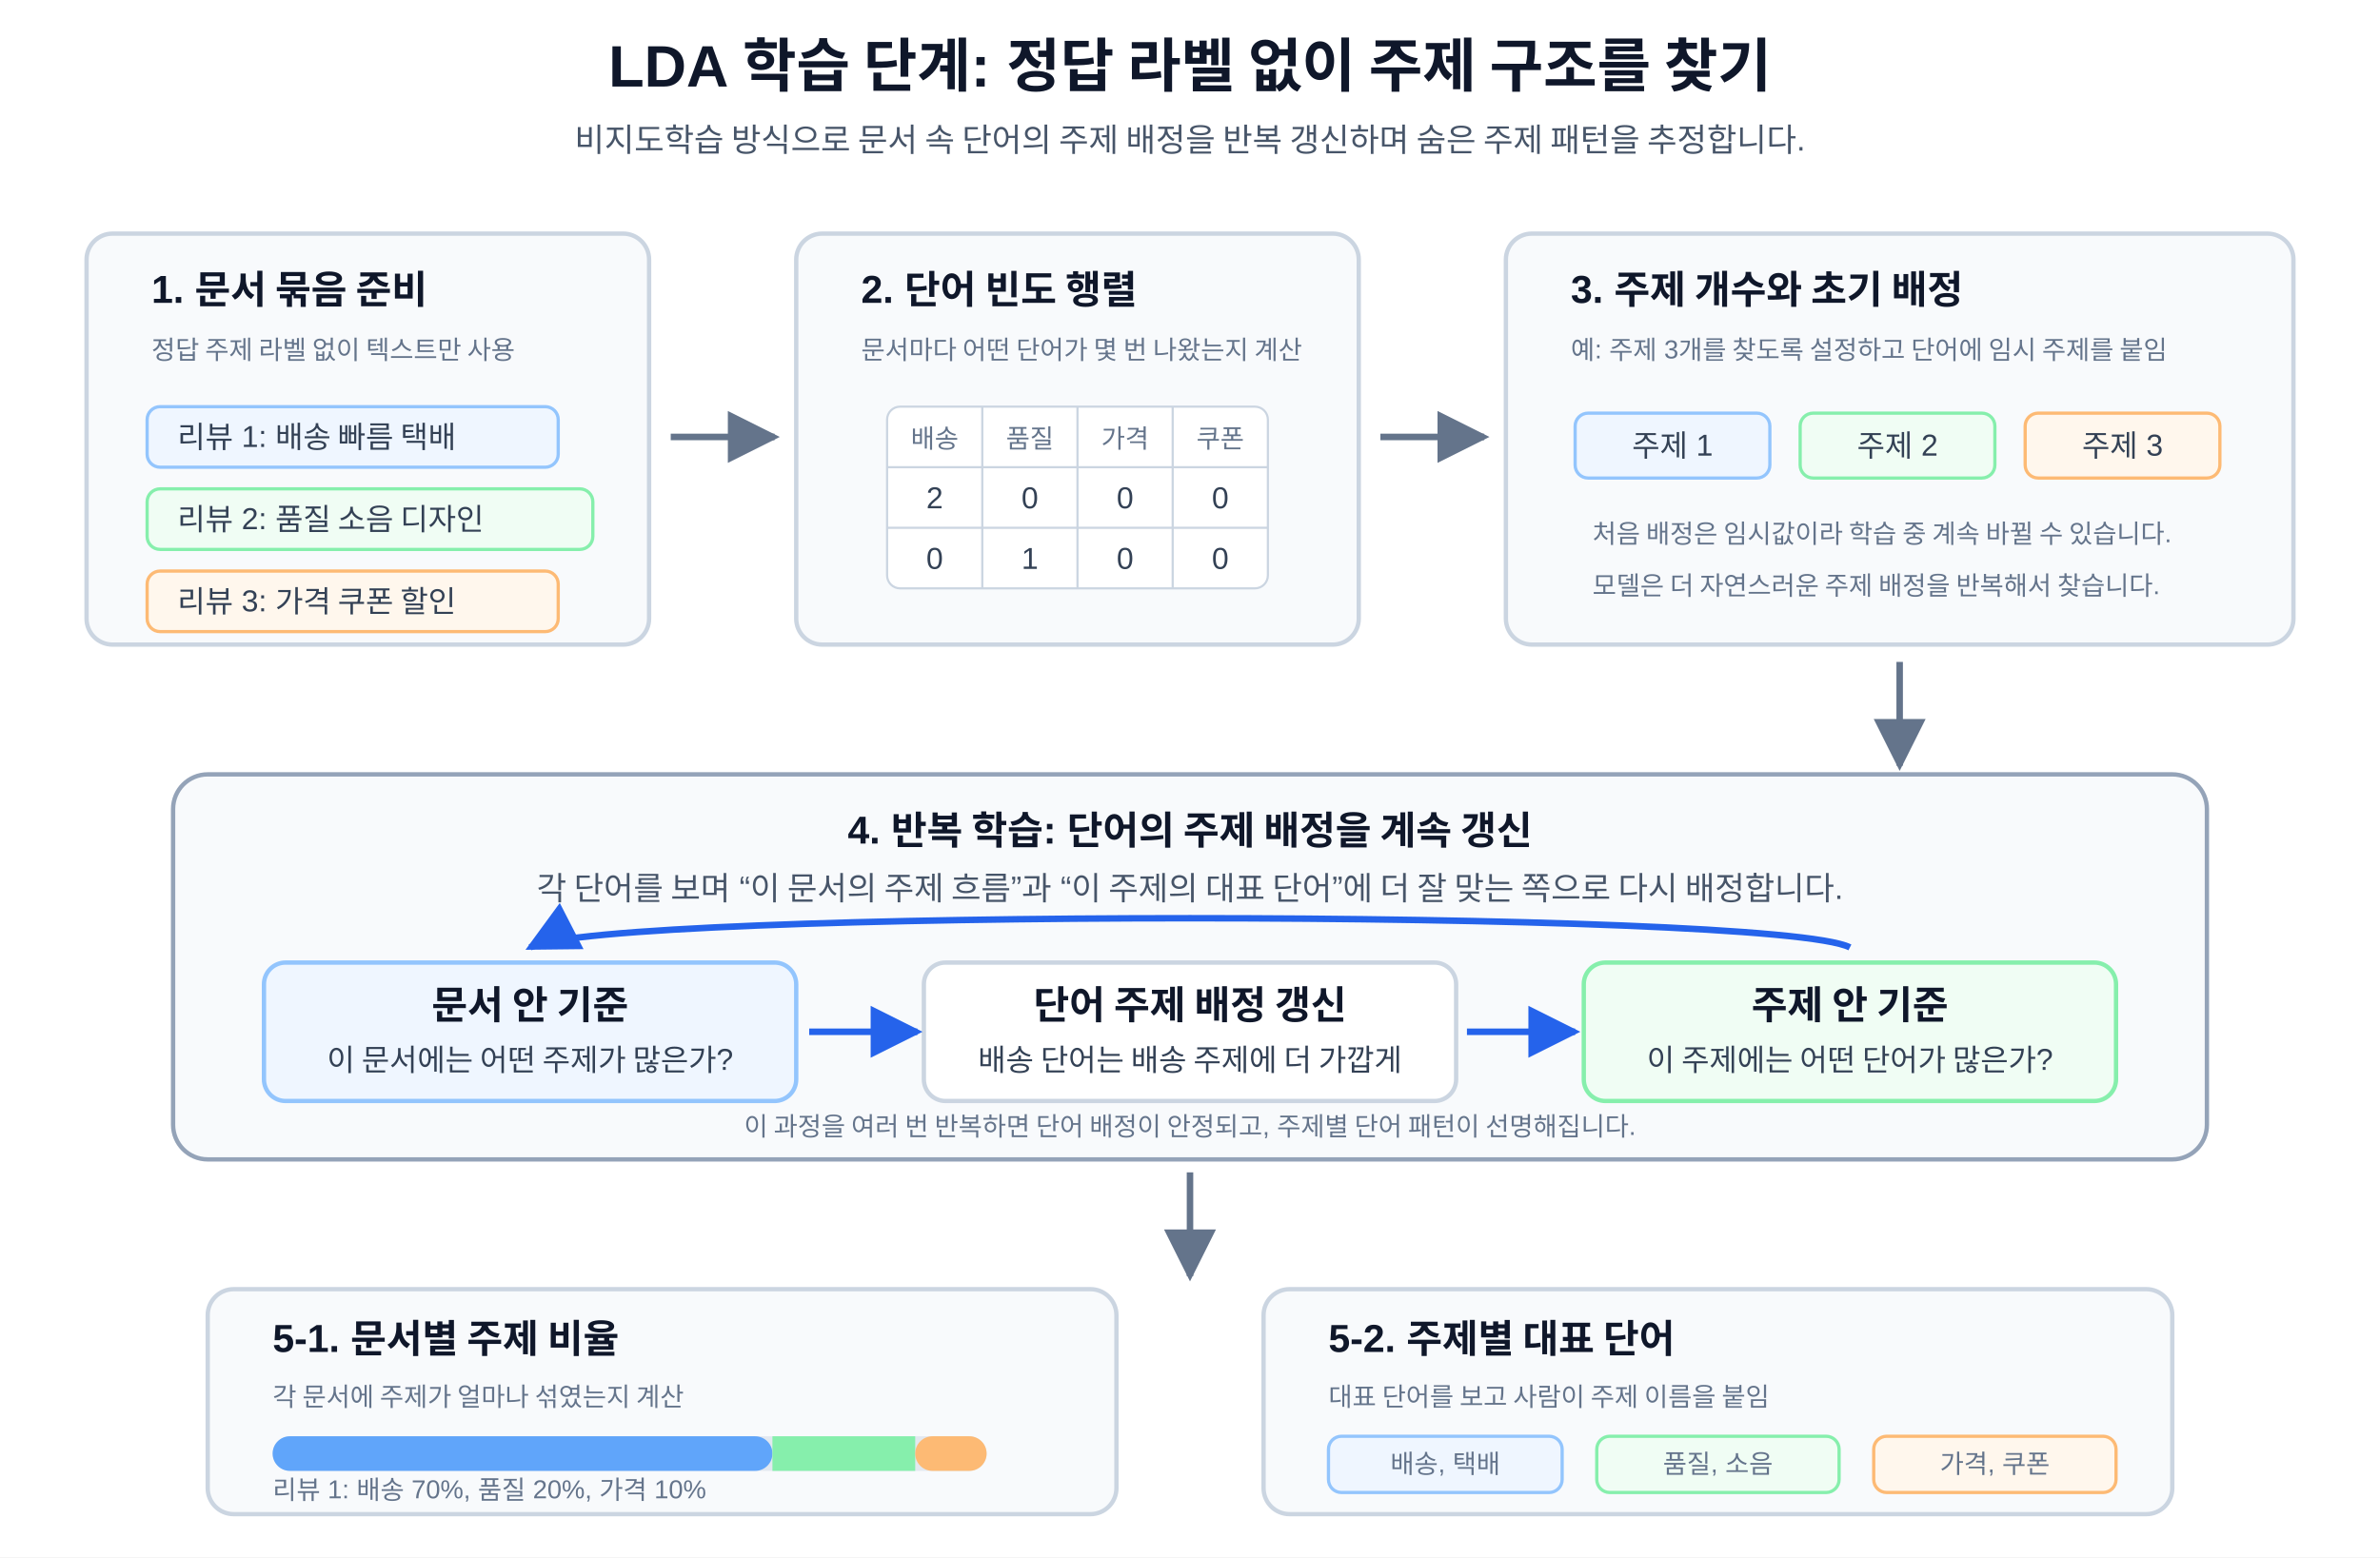
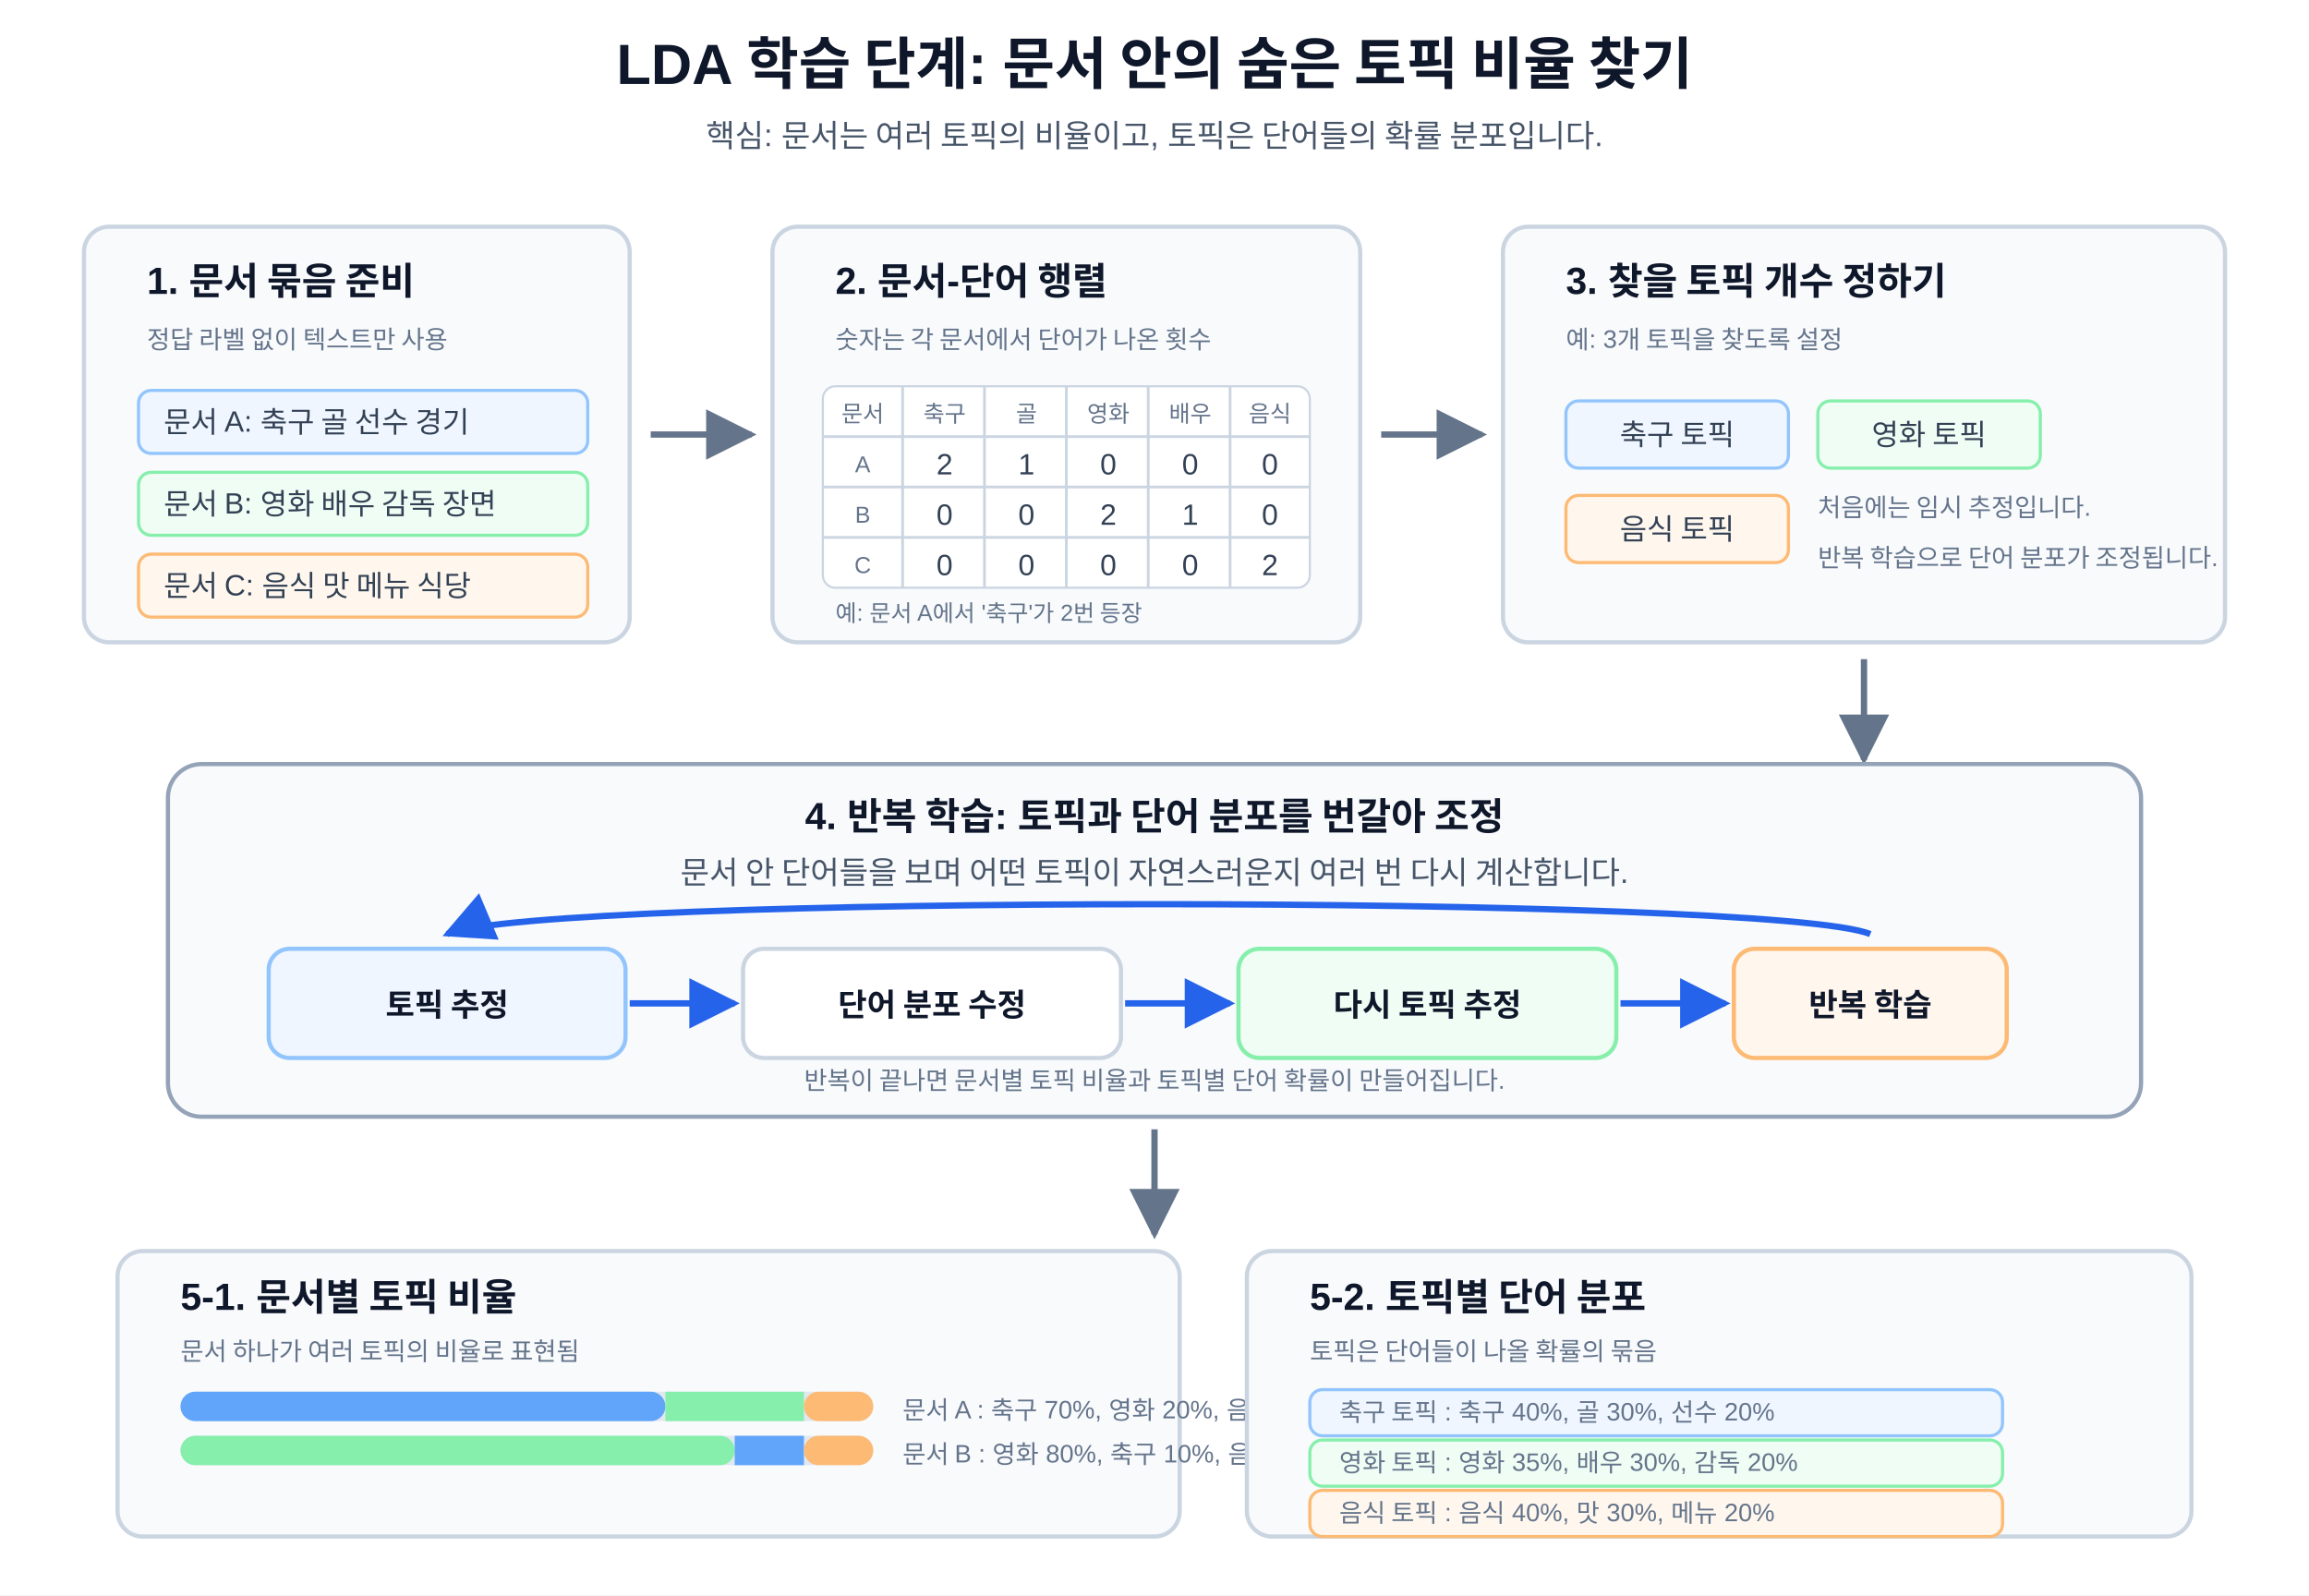
- <svg xmlns="http://www.w3.org/2000/svg" width="1100" height="720" viewBox="0 0 1100 720" role="img" aria-labelledby="title desc">
+ <svg xmlns="http://www.w3.org/2000/svg" width="1100" height="760" viewBox="0 0 1100 760" role="img" aria-labelledby="title desc">
  <defs>
    <style>
      .bg { fill: #ffffff; }
      .title { font-family: "Malgun Gothic", Arial, sans-serif; font-size: 27px; font-weight: 700; fill: #0f172a; }
      .subtitle { font-family: "Malgun Gothic", Arial, sans-serif; font-size: 15px; fill: #475569; }
      .card { fill: #f8fafc; stroke: #cbd5e1; stroke-width: 2; }
      .panel { fill: #f8fafc; stroke: #94a3b8; stroke-width: 2; }
      .h { font-family: "Malgun Gothic", Arial, sans-serif; font-size: 18px; font-weight: 700; fill: #0f172a; }
+       .m { font-family: "Malgun Gothic", Arial, sans-serif; font-size: 15px; font-weight: 700; fill: #0f172a; }
      .t { font-family: "Malgun Gothic", Arial, sans-serif; font-size: 14px; fill: #334155; }
      .s { font-family: "Malgun Gothic", Arial, sans-serif; font-size: 12px; fill: #64748b; }
+       .xs { font-family: "Malgun Gothic", Arial, sans-serif; font-size: 11px; fill: #64748b; }
      .chip { stroke-width: 1.5; rx: 6; }
      .blue { fill: #eff6ff; stroke: #93c5fd; }
      .green { fill: #f0fdf4; stroke: #86efac; }
      .orange { fill: #fff7ed; stroke: #fdba74; }
      .purple { fill: #f5f3ff; stroke: #c4b5fd; }
      .arrow { stroke: #64748b; stroke-width: 3; fill: none; marker-end: url(#arrow); }
      .cycle { stroke: #2563eb; stroke-width: 3; fill: none; marker-end: url(#blueArrow); }
+       .grid { stroke: #cbd5e1; stroke-width: 1.3; }
+       .bar-bg { fill: #e2e8f0; }
+       .bar-football { fill: #60a5fa; }
+       .bar-movie { fill: #86efac; }
+       .bar-food { fill: #fdba74; }
    </style>
    <marker id="arrow" viewBox="0 0 10 10" refX="9" refY="5" markerWidth="8" markerHeight="8" orient="auto-start-reverse">
      <path d="M0 0 L10 5 L0 10 z" fill="#64748b" />
    </marker>
    <marker id="blueArrow" viewBox="0 0 10 10" refX="9" refY="5" markerWidth="8" markerHeight="8" orient="auto-start-reverse">
      <path d="M0 0 L10 5 L0 10 z" fill="#2563eb" />
    </marker>
  </defs>
-   <rect class="bg" width="1100" height="720" />
-   <text class="title" x="550" y="40" text-anchor="middle">LDA 학습 단계: 정답 라벨 없이 주제 구조를 찾기</text>
-   <text class="subtitle" x="550" y="70" text-anchor="middle">비지도학습 방식으로 문서 속 단어의 주제 배정을 반복 갱신하며 숨은 주제 패턴을 추정합니다.</text>
+   <rect class="bg" width="1100" height="760" />
+   <text class="title" x="550" y="40" text-anchor="middle">LDA 학습 단계: 문서 안의 숨은 토픽 비율 찾기</text>
+   <text class="subtitle" x="550" y="70" text-anchor="middle">핵심: 문서는 여러 토픽의 비율이고, 토픽은 단어들의 확률 분포입니다.</text>
  <g>
-     <rect class="card" x="40" y="108" width="260" height="190" rx="12" />
+     <rect class="card" x="40" y="108" width="260" height="198" rx="12" />
    <text class="h" x="70" y="140">1. 문서 묶음 준비</text>
-     <text class="s" x="70" y="166">정답 주제 라벨 없이 텍스트만 사용</text>
-     <rect class="chip blue" x="68" y="188" width="190" height="28" />
-     <text class="t" x="82" y="207">리뷰 1: 배송 빠름 택배</text>
-     <rect class="chip green" x="68" y="226" width="206" height="28" />
-     <text class="t" x="82" y="245">리뷰 2: 품질 소음 디자인</text>
-     <rect class="chip orange" x="68" y="264" width="190" height="28" />
-     <text class="t" x="82" y="283">리뷰 3: 가격 쿠폰 할인</text>
+     <text class="s" x="70" y="166">정답 라벨 없이 텍스트만 사용</text>
+     <rect class="chip blue" x="66" y="186" width="214" height="30" />
+     <text class="t" x="78" y="206">문서 A: 축구 골 선수 경기</text>
+     <rect class="chip green" x="66" y="225" width="214" height="30" />
+     <text class="t" x="78" y="245">문서 B: 영화 배우 감독 장면</text>
+     <rect class="chip orange" x="66" y="264" width="214" height="30" />
+     <text class="t" x="78" y="284">문서 C: 음식 맛 메뉴 식당</text>
  </g>
-   <path class="arrow" d="M310 202 C328 202, 340 202, 358 202" />
+   <path class="arrow" d="M310 207 C328 207, 340 207, 358 207" />
  <g>
-     <rect class="card" x="368" y="108" width="260" height="190" rx="12" />
-     <text class="h" x="398" y="140">2. 단어 빈도 행렬</text>
-     <text class="s" x="398" y="166">문서마다 어떤 단어가 몇 번 나왔는지 계산</text>
-     <rect x="410" y="188" width="176" height="84" rx="6" fill="#ffffff" stroke="#cbd5e1" />
-     <line x1="454" y1="188" x2="454" y2="272" stroke="#cbd5e1" />
-     <line x1="498" y1="188" x2="498" y2="272" stroke="#cbd5e1" />
-     <line x1="542" y1="188" x2="542" y2="272" stroke="#cbd5e1" />
-     <line x1="410" y1="216" x2="586" y2="216" stroke="#cbd5e1" />
-     <line x1="410" y1="244" x2="586" y2="244" stroke="#cbd5e1" />
-     <text class="s" x="432" y="207" text-anchor="middle">배송</text>
-     <text class="s" x="476" y="207" text-anchor="middle">품질</text>
-     <text class="s" x="520" y="207" text-anchor="middle">가격</text>
-     <text class="s" x="564" y="207" text-anchor="middle">쿠폰</text>
-     <text class="t" x="432" y="235" text-anchor="middle">2</text>
-     <text class="t" x="476" y="235" text-anchor="middle">0</text>
-     <text class="t" x="520" y="235" text-anchor="middle">0</text>
-     <text class="t" x="564" y="235" text-anchor="middle">0</text>
-     <text class="t" x="432" y="263" text-anchor="middle">0</text>
-     <text class="t" x="476" y="263" text-anchor="middle">1</text>
-     <text class="t" x="520" y="263" text-anchor="middle">0</text>
-     <text class="t" x="564" y="263" text-anchor="middle">0</text>
+     <rect class="card" x="368" y="108" width="280" height="198" rx="12" />
+     <text class="h" x="398" y="140">2. 문서-단어 행렬</text>
+     <text class="s" x="398" y="166">숫자는 각 문서에서 단어가 나온 횟수</text>
+     <rect x="392" y="184" width="232" height="96" rx="6" fill="#ffffff" stroke="#cbd5e1" />
+     <line x1="430" y1="184" x2="430" y2="280" class="grid" />
+     <line x1="469" y1="184" x2="469" y2="280" class="grid" />
+     <line x1="508" y1="184" x2="508" y2="280" class="grid" />
+     <line x1="547" y1="184" x2="547" y2="280" class="grid" />
+     <line x1="586" y1="184" x2="586" y2="280" class="grid" />
+     <line x1="392" y1="208" x2="624" y2="208" class="grid" />
+     <line x1="392" y1="232" x2="624" y2="232" class="grid" />
+     <line x1="392" y1="256" x2="624" y2="256" class="grid" />
+     <text class="xs" x="411" y="201" text-anchor="middle">문서</text>
+     <text class="xs" x="450" y="201" text-anchor="middle">축구</text>
+     <text class="xs" x="489" y="201" text-anchor="middle">골</text>
+     <text class="xs" x="528" y="201" text-anchor="middle">영화</text>
+     <text class="xs" x="567" y="201" text-anchor="middle">배우</text>
+     <text class="xs" x="605" y="201" text-anchor="middle">음식</text>
+     <text class="xs" x="411" y="225" text-anchor="middle">A</text>
+     <text class="t" x="450" y="226" text-anchor="middle">2</text>
+     <text class="t" x="489" y="226" text-anchor="middle">1</text>
+     <text class="t" x="528" y="226" text-anchor="middle">0</text>
+     <text class="t" x="567" y="226" text-anchor="middle">0</text>
+     <text class="t" x="605" y="226" text-anchor="middle">0</text>
+     <text class="xs" x="411" y="249" text-anchor="middle">B</text>
+     <text class="t" x="450" y="250" text-anchor="middle">0</text>
+     <text class="t" x="489" y="250" text-anchor="middle">0</text>
+     <text class="t" x="528" y="250" text-anchor="middle">2</text>
+     <text class="t" x="567" y="250" text-anchor="middle">1</text>
+     <text class="t" x="605" y="250" text-anchor="middle">0</text>
+     <text class="xs" x="411" y="273" text-anchor="middle">C</text>
+     <text class="t" x="450" y="274" text-anchor="middle">0</text>
+     <text class="t" x="489" y="274" text-anchor="middle">0</text>
+     <text class="t" x="528" y="274" text-anchor="middle">0</text>
+     <text class="t" x="567" y="274" text-anchor="middle">0</text>
+     <text class="t" x="605" y="274" text-anchor="middle">2</text>
+     <text class="xs" x="398" y="296">예: 문서 A에서 '축구'가 2번 등장</text>
  </g>
-   <path class="arrow" d="M638 202 C656 202, 668 202, 686 202" />
+   <path class="arrow" d="M658 207 C676 207, 688 207, 706 207" />
  <g>
-     <rect class="card" x="696" y="108" width="364" height="190" rx="12" />
-     <text class="h" x="726" y="140">3. 주제 개수와 초기 배정</text>
-     <text class="s" x="726" y="166">예: 주제 3개를 찾도록 설정하고 단어에 임시 주제를 붙임</text>
-     <rect class="chip blue" x="728" y="191" width="90" height="30" />
-     <text class="t" x="773" y="211" text-anchor="middle">주제 1</text>
-     <rect class="chip green" x="832" y="191" width="90" height="30" />
-     <text class="t" x="877" y="211" text-anchor="middle">주제 2</text>
-     <rect class="chip orange" x="936" y="191" width="90" height="30" />
-     <text class="t" x="981" y="211" text-anchor="middle">주제 3</text>
-     <text class="s" x="736" y="251">처음 배정은 임시값이라 학습 중 계속 바뀔 수 있습니다.</text>
-     <text class="s" x="736" y="275">모델은 더 자연스러운 주제 배정을 반복해서 찾습니다.</text>
+     <rect class="card" x="716" y="108" width="344" height="198" rx="12" />
+     <text class="h" x="746" y="140">3. 찾을 토픽 개수 정하기</text>
+     <text class="s" x="746" y="166">예: 3개 토픽을 찾도록 설정</text>
+     <rect class="chip blue" x="746" y="191" width="106" height="32" />
+     <text class="t" x="799" y="212" text-anchor="middle">축구 토픽</text>
+     <rect class="chip green" x="866" y="191" width="106" height="32" />
+     <text class="t" x="919" y="212" text-anchor="middle">영화 토픽</text>
+     <rect class="chip orange" x="746" y="236" width="106" height="32" />
+     <text class="t" x="799" y="257" text-anchor="middle">음식 토픽</text>
+     <text class="s" x="866" y="246">처음에는 임시 추정입니다.</text>
+     <text class="s" x="866" y="270">반복 학습으로 단어 분포가 조정됩니다.</text>
  </g>
-   <path class="arrow" d="M878 306 C878 324, 878 336, 878 354" />
+   <path class="arrow" d="M888 314 C888 332, 888 344, 888 362" />
  <g>
-     <rect class="panel" x="80" y="358" width="940" height="178" rx="16" />
-     <text class="h" x="550" y="390" text-anchor="middle">4. 반복 학습: 단어의 주제 배정을 계속 갱신</text>
-     <text class="subtitle" x="550" y="416" text-anchor="middle">각 단어를 보며 “이 문서의 주제 흐름”과 “이 주제의 대표 단어”에 더 잘 맞는 쪽으로 다시 배정합니다.</text>
-     <rect x="122" y="445" width="246" height="64" rx="10" fill="#eff6ff" stroke="#93c5fd" stroke-width="2" />
-     <text class="h" x="245" y="471" text-anchor="middle" font-size="16">문서 안 기준</text>
-     <text class="t" x="245" y="495" text-anchor="middle">이 문서에는 어떤 주제가 많은가?</text>
-     <rect x="427" y="445" width="246" height="64" rx="10" fill="#ffffff" stroke="#cbd5e1" stroke-width="2" />
-     <text class="h" x="550" y="471" text-anchor="middle" font-size="16">단어 주제 배정 갱신</text>
-     <text class="t" x="550" y="495" text-anchor="middle">배송 단어는 배송 주제에 더 가깝게</text>
-     <rect x="732" y="445" width="246" height="64" rx="10" fill="#f0fdf4" stroke="#86efac" stroke-width="2" />
-     <text class="h" x="855" y="471" text-anchor="middle" font-size="16">주제 안 기준</text>
-     <text class="t" x="855" y="495" text-anchor="middle">이 주제에는 어떤 단어가 많은가?</text>
-     <path class="cycle" d="M374 477 C394 477, 404 477, 424 477" />
-     <path class="cycle" d="M678 477 C698 477, 708 477, 728 477" />
-     <path class="cycle" d="M855 438 C820 420, 280 420, 245 438" />
-     <text class="s" x="550" y="525" text-anchor="middle">이 과정을 여러 번 반복하면 단어 배정이 안정되고, 주제별 단어 패턴이 선명해집니다.</text>
+     <rect class="panel" x="80" y="364" width="940" height="168" rx="16" />
+     <text class="h" x="550" y="395" text-anchor="middle">4. 반복 학습: 토픽과 단어 분포를 번갈아 조정</text>
+     <text class="subtitle" x="550" y="421" text-anchor="middle">문서 안 단어들을 보며 어떤 토픽이 자연스러운지 여러 번 다시 계산합니다.</text>
+     <rect x="128" y="452" width="170" height="52" rx="10" fill="#eff6ff" stroke="#93c5fd" stroke-width="2" />
+     <text class="m" x="213" y="484" text-anchor="middle">토픽 추정</text>
+     <rect x="354" y="452" width="180" height="52" rx="10" fill="#ffffff" stroke="#cbd5e1" stroke-width="2" />
+     <text class="m" x="444" y="484" text-anchor="middle">단어 분포 수정</text>
+     <rect x="590" y="452" width="180" height="52" rx="10" fill="#f0fdf4" stroke="#86efac" stroke-width="2" />
+     <text class="m" x="680" y="484" text-anchor="middle">다시 토픽 추정</text>
+     <rect x="826" y="452" width="130" height="52" rx="10" fill="#fff7ed" stroke="#fdba74" stroke-width="2" />
+     <text class="m" x="891" y="484" text-anchor="middle">반복 학습</text>
+     <path class="cycle" d="M300 478 C318 478, 332 478, 350 478" />
+     <path class="cycle" d="M536 478 C554 478, 568 478, 586 478" />
+     <path class="cycle" d="M772 478 C790 478, 804 478, 822 478" />
+     <path class="cycle" d="M891 445 C845 426, 258 426, 213 445" />
+     <text class="s" x="550" y="519" text-anchor="middle">반복이 끝나면 문서별 토픽 비율과 토픽별 단어 확률이 만들어집니다.</text>
  </g>
-   <path class="arrow" d="M550 542 C550 560, 550 572, 550 590" />
+   <path class="arrow" d="M550 538 C550 556, 550 568, 550 588" />
  <g>
-     <rect class="card" x="96" y="596" width="420" height="104" rx="12" />
-     <text class="h" x="126" y="625">5-1. 문서별 주제 비율</text>
-     <text class="s" x="126" y="650">각 문서에 주제가 얼마나 섞였는지 계산</text>
-     <rect x="126" y="664" width="330" height="16" rx="8" fill="#e2e8f0" />
-     <rect x="126" y="664" width="231" height="16" rx="8" fill="#60a5fa" />
-     <rect x="357" y="664" width="66" height="16" fill="#86efac" />
-     <rect x="423" y="664" width="33" height="16" rx="8" fill="#fdba74" />
-     <text class="s" x="126" y="693">리뷰 1: 배송 70%, 품질 20%, 가격 10%</text>
+     <rect class="card" x="56" y="596" width="506" height="136" rx="12" />
+     <text class="h" x="86" y="624">5-1. 문서별 토픽 비율</text>
+     <text class="s" x="86" y="648">문서 하나가 여러 토픽의 비율로 표현됨</text>
+     <rect x="86" y="663" width="330" height="14" rx="7" class="bar-bg" />
+     <rect x="86" y="663" width="231" height="14" rx="7" class="bar-football" />
+     <rect x="317" y="663" width="66" height="14" class="bar-movie" />
+     <rect x="383" y="663" width="33" height="14" rx="7" class="bar-food" />
+     <text class="s" x="430" y="676">문서 A : 축구 70%, 영화 20%, 음식 10%</text>
+     <rect x="86" y="684" width="330" height="14" rx="7" class="bar-bg" />
+     <rect x="86" y="684" width="264" height="14" rx="7" class="bar-movie" />
+     <rect x="350" y="684" width="33" height="14" class="bar-football" />
+     <rect x="383" y="684" width="33" height="14" rx="7" class="bar-food" />
+     <text class="s" x="430" y="697">문서 B : 영화 80%, 축구 10%, 음식 10%</text>
  </g>
  <g>
-     <rect class="card" x="584" y="596" width="420" height="104" rx="12" />
-     <text class="h" x="614" y="625">5-2. 주제별 대표 단어</text>
-     <text class="s" x="614" y="650">대표 단어를 보고 사람이 주제 이름을 붙임</text>
-     <rect class="chip blue" x="614" y="664" width="108" height="26" />
-     <text class="s" x="668" y="681" text-anchor="middle">배송, 택배</text>
-     <rect class="chip green" x="738" y="664" width="112" height="26" />
-     <text class="s" x="794" y="681" text-anchor="middle">품질, 소음</text>
-     <rect class="chip orange" x="866" y="664" width="112" height="26" />
-     <text class="s" x="922" y="681" text-anchor="middle">가격, 쿠폰</text>
+     <rect class="card" x="594" y="596" width="450" height="136" rx="12" />
+     <text class="h" x="624" y="624">5-2. 토픽별 단어 분포</text>
+     <text class="s" x="624" y="648">토픽은 단어들이 나올 확률의 묶음</text>
+     <rect class="chip blue" x="624" y="662" width="330" height="22" />
+     <text class="s" x="638" y="677">축구 토픽 : 축구 40%, 골 30%, 선수 20%</text>
+     <rect class="chip green" x="624" y="686" width="330" height="22" />
+     <text class="s" x="638" y="701">영화 토픽 : 영화 35%, 배우 30%, 감독 20%</text>
+     <rect class="chip orange" x="624" y="710" width="330" height="22" />
+     <text class="s" x="638" y="725">음식 토픽 : 음식 40%, 맛 30%, 메뉴 20%</text>
  </g>
</svg>
